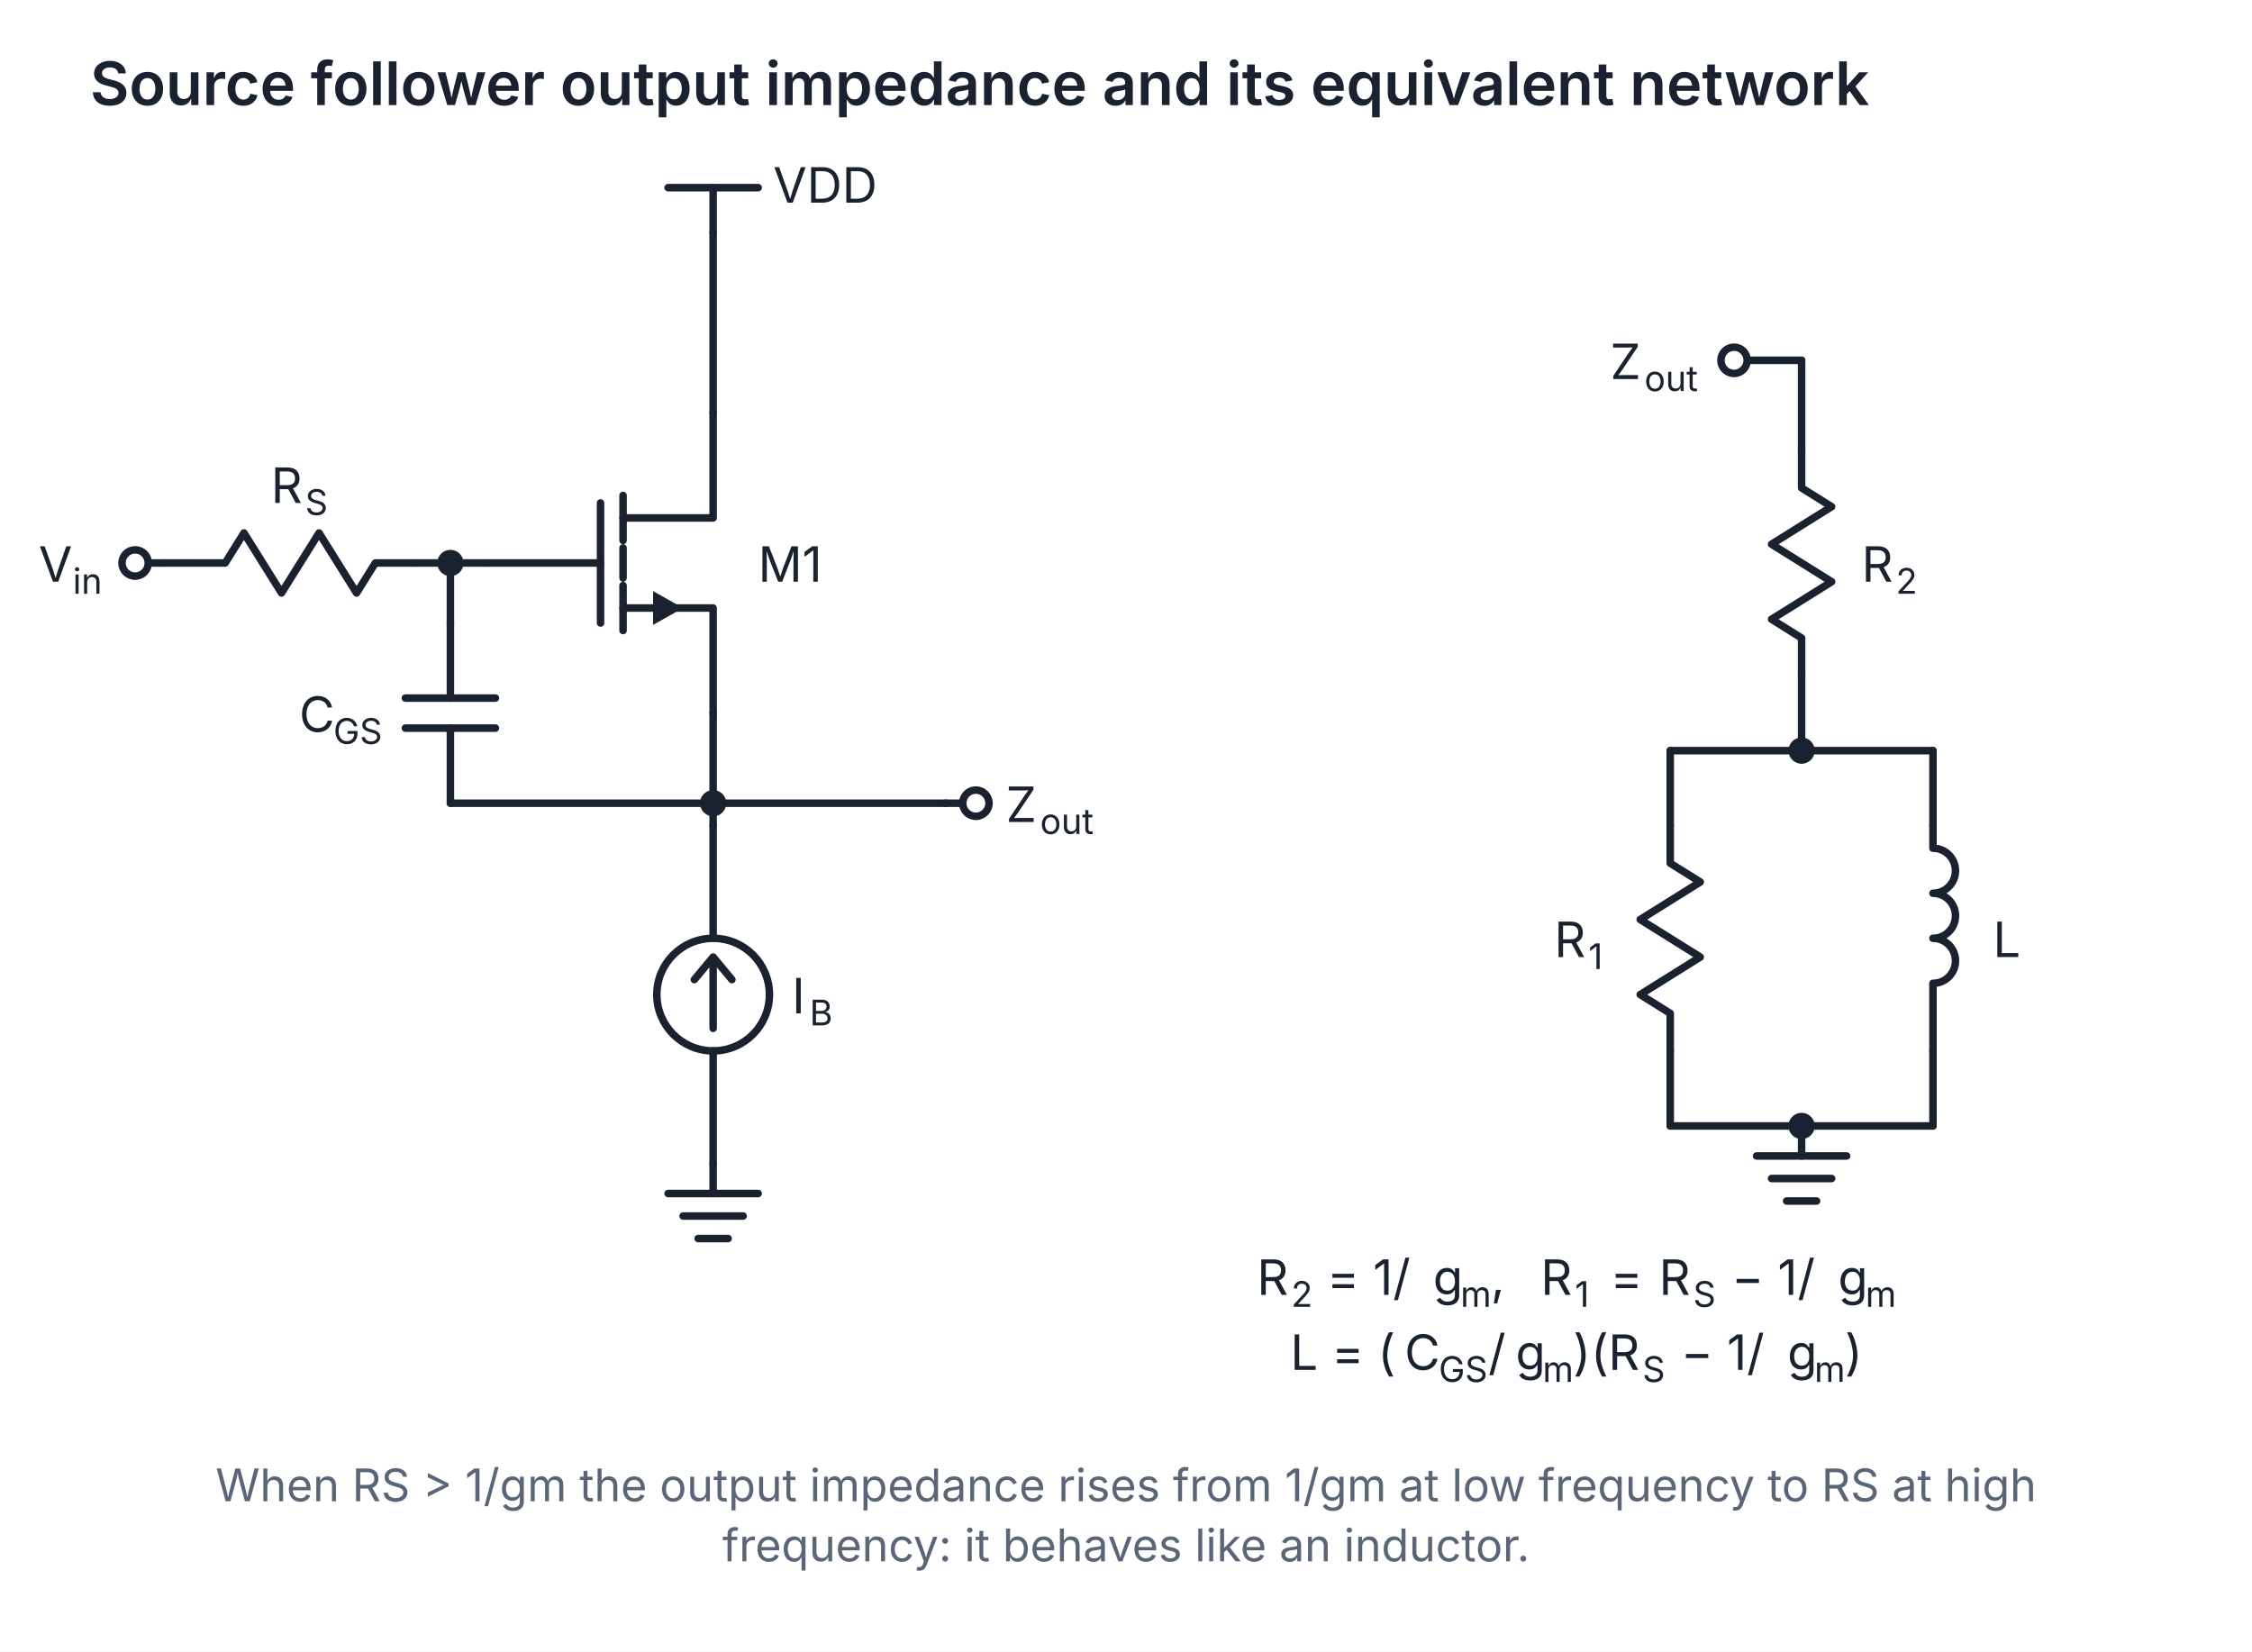
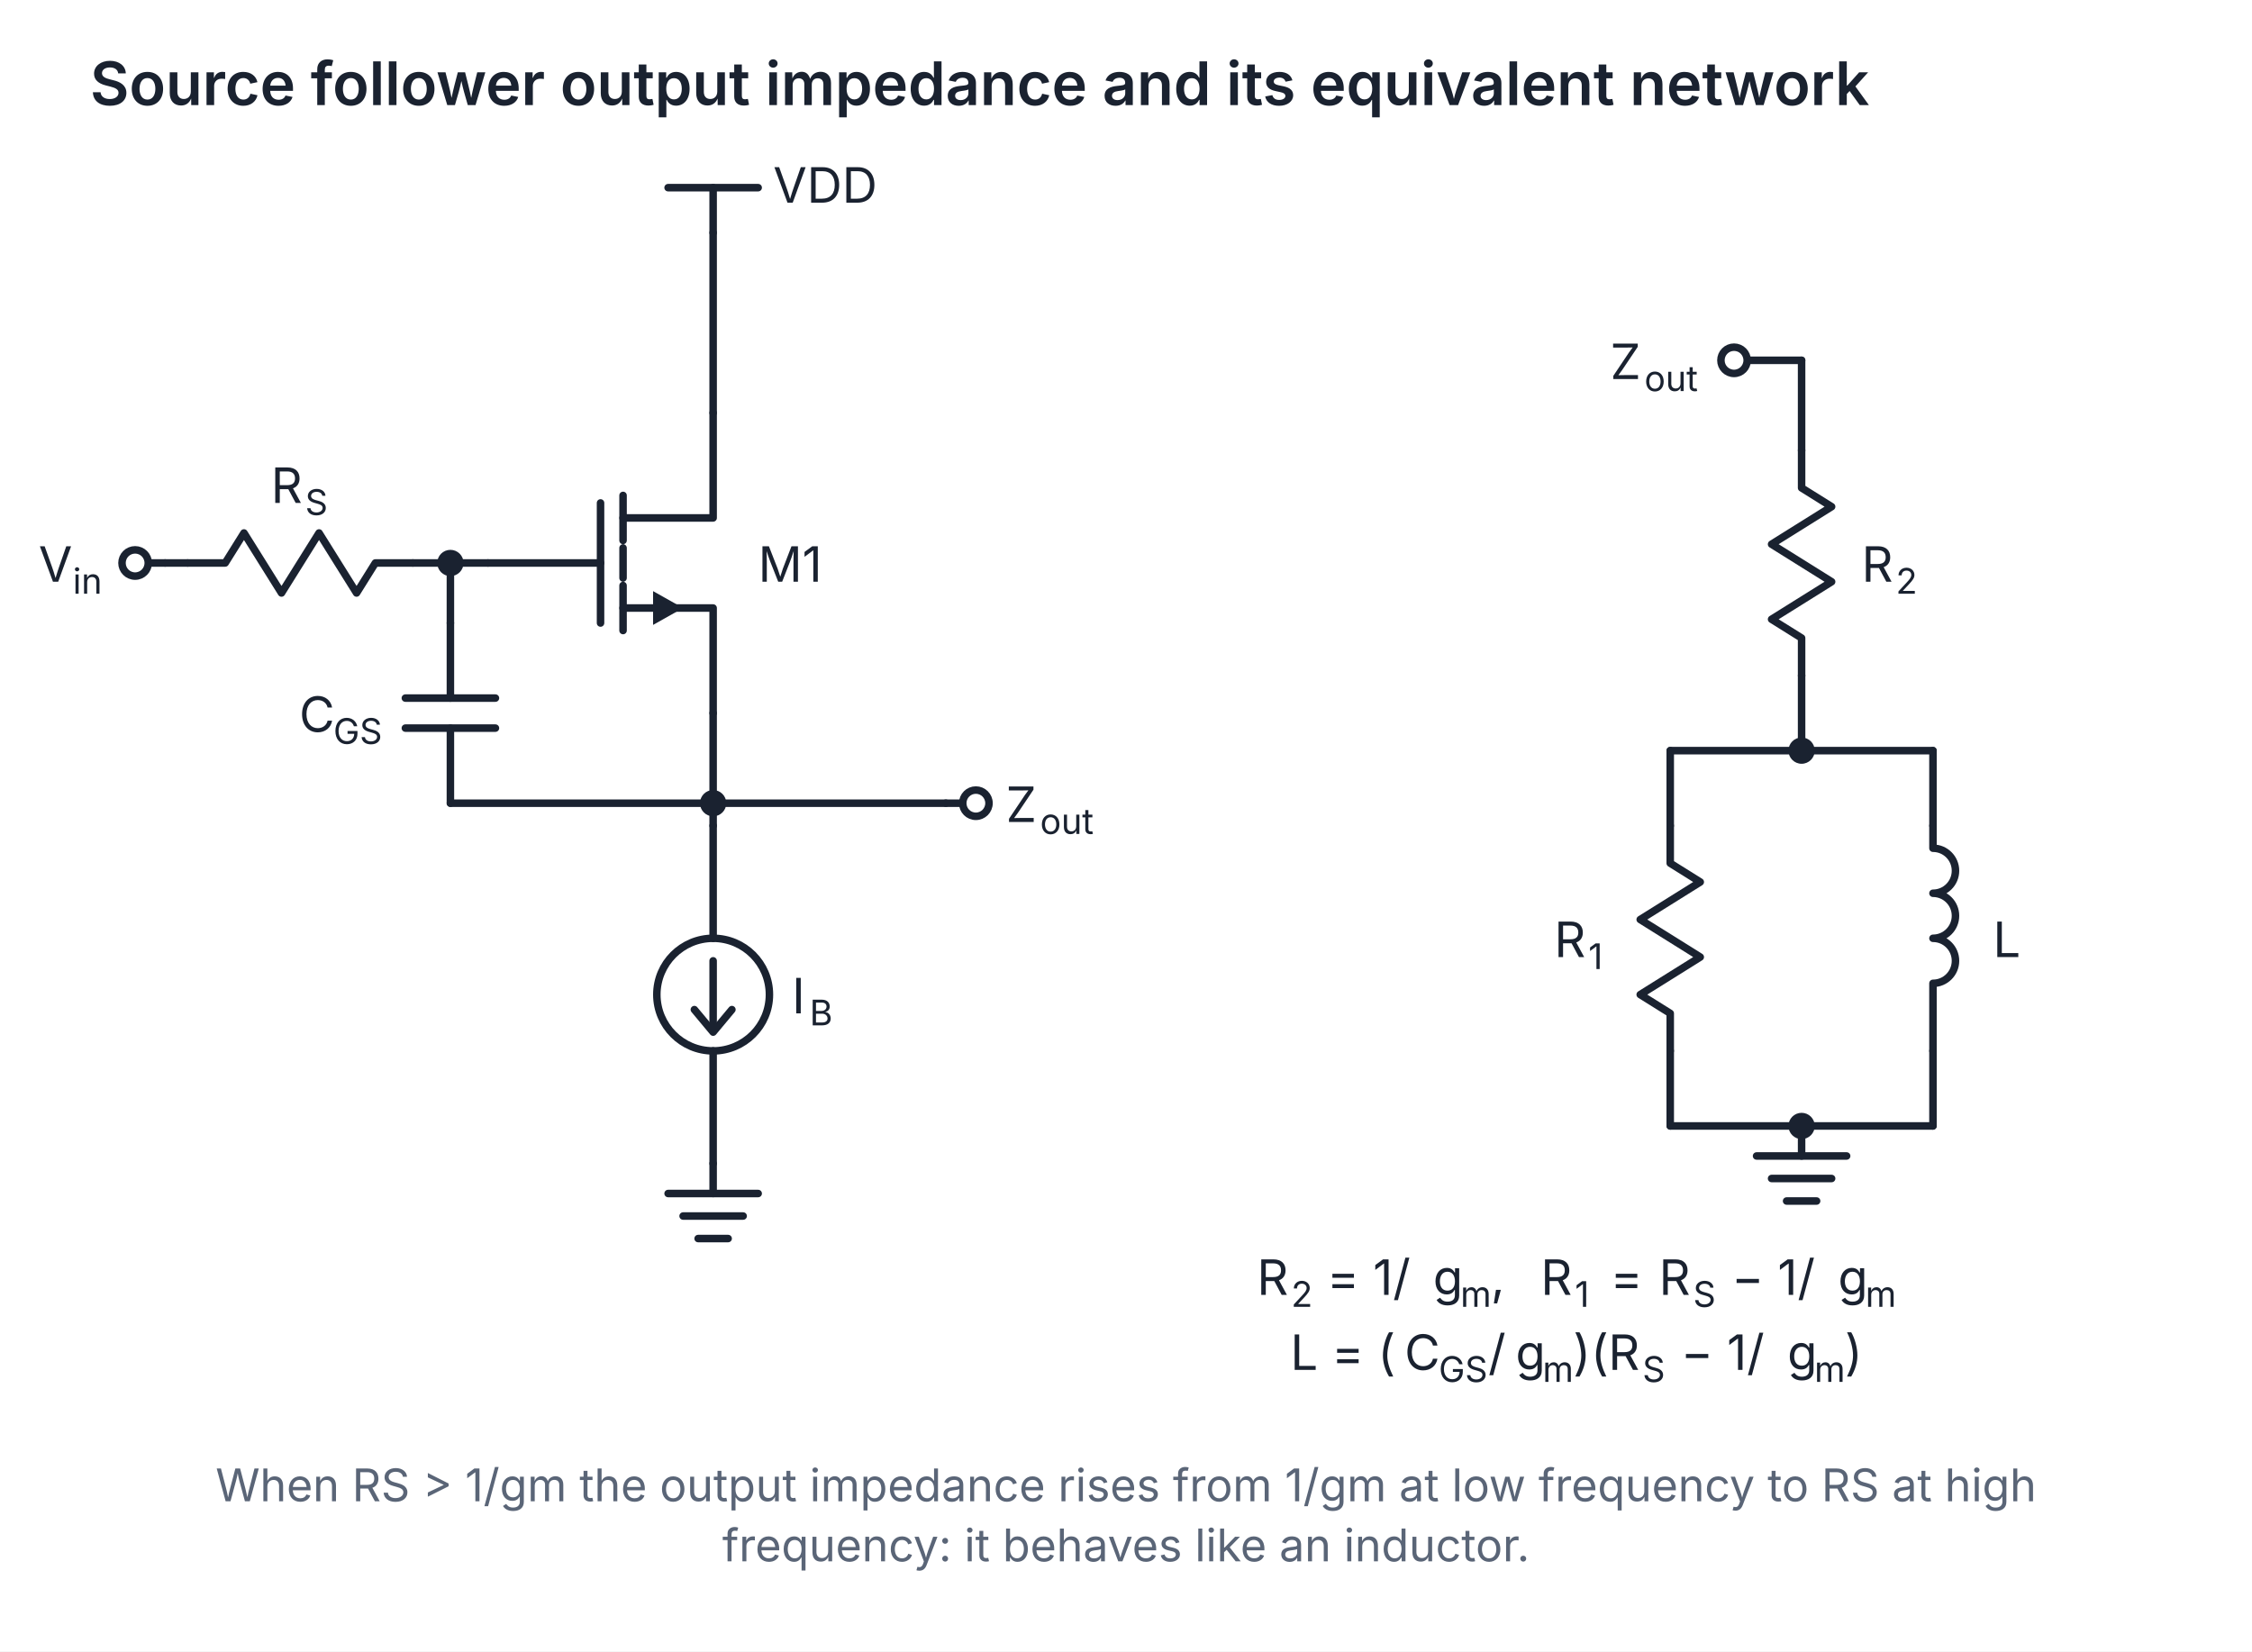
<svg xmlns="http://www.w3.org/2000/svg" viewBox="0 0 600 440" width="600" height="440" font-family="Inter, Segoe UI, system-ui, sans-serif">
  <rect width="600" height="440" fill="#ffffff" />
  <text x="24" y="28" font-size="16" text-anchor="start" fill="#1a2230" font-weight="600">Source follower output impedance and its equivalent network</text>
  <path d="M190 50 V62" fill="none" stroke="#1a2230" stroke-width="2" stroke-linejoin="round" stroke-linecap="round" />
  <path d="M178 50 H202" fill="none" stroke="#1a2230" stroke-width="2" stroke-linejoin="round" stroke-linecap="round" data-sym="1" />
  <text x="206" y="54" font-size="13" text-anchor="start" fill="#1a2230">VDD</text>
  <path d="M190 62 V110" fill="none" stroke="#1a2230" stroke-width="2" stroke-linejoin="round" stroke-linecap="round" />
  <path d="M130 150 H160" fill="none" stroke="#1a2230" stroke-width="2" stroke-linejoin="round" stroke-linecap="round" />
  <path d="M160 134 V166" fill="none" stroke="#1a2230" stroke-width="2" stroke-linejoin="round" stroke-linecap="round" data-sym="1" />
  <path d="M166 132 V144 M166 146 V154 M166 156 V168" fill="none" stroke="#1a2230" stroke-width="2" stroke-linejoin="round" stroke-linecap="round" data-sym="1" />
  <path d="M166 138 H190 V110" fill="none" stroke="#1a2230" stroke-width="2" stroke-linejoin="round" stroke-linecap="round" />
  <path d="M166 162 H190 V190" fill="none" stroke="#1a2230" stroke-width="2" stroke-linejoin="round" stroke-linecap="round" />
  <path d="M182 162 L174 157.5 V166.5 z" fill="#1a2230" />
  <text x="202" y="155" font-size="13" text-anchor="start" fill="#1a2230">M1</text>
  <path d="M39.5 150 H44" fill="none" stroke="#1a2230" stroke-width="2" stroke-linejoin="round" stroke-linecap="round" />
  <circle cx="36" cy="150" r="3.5" fill="#ffffff" stroke="#1a2230" stroke-width="2" />
  <text x="10.3" y="155" font-size="13" text-anchor="start" fill="#1a2230" xml:space="preserve">V</text>
  <text x="19.4" y="158.2" font-size="9.4" text-anchor="start" fill="#1a2230" xml:space="preserve">in</text>
  <path d="M44 150 H50" fill="none" stroke="#1a2230" stroke-width="2" stroke-linejoin="round" stroke-linecap="round" />
  <path d="M50.0 150 H60.0 l5 -8 l10 16 l10 -16 l10 16 l5 -8 H110.0" fill="none" stroke="#1a2230" stroke-width="2" stroke-linejoin="round" stroke-linecap="round" />
  <text x="72.2" y="134" font-size="13" text-anchor="start" fill="#1a2230" xml:space="preserve">R</text>
  <text x="81.3" y="137.2" font-size="9.4" text-anchor="start" fill="#1a2230" xml:space="preserve">S</text>
  <path d="M110 150 H130" fill="none" stroke="#1a2230" stroke-width="2" stroke-linejoin="round" stroke-linecap="round" />
  <circle cx="120" cy="150" r="3.5" fill="#1a2230" />
  <path d="M120 150 V166" fill="none" stroke="#1a2230" stroke-width="2" stroke-linejoin="round" stroke-linecap="round" />
  <path d="M120 166 V186 M120 194 V214" fill="none" stroke="#1a2230" stroke-width="2" stroke-linejoin="round" stroke-linecap="round" />
  <path d="M108 186 H132 M108 194 H132" fill="none" stroke="#1a2230" stroke-width="2" stroke-linejoin="round" stroke-linecap="round" data-sym="1" />
  <text x="79.7" y="195" font-size="13" text-anchor="start" fill="#1a2230" xml:space="preserve">C</text>
  <text x="88.8" y="198.2" font-size="9.4" text-anchor="start" fill="#1a2230" xml:space="preserve">GS</text>
  <path d="M120 214 H190" fill="none" stroke="#1a2230" stroke-width="2" stroke-linejoin="round" stroke-linecap="round" />
  <path d="M190 190 V220" fill="none" stroke="#1a2230" stroke-width="2" stroke-linejoin="round" stroke-linecap="round" />
  <circle cx="190" cy="214" r="3.5" fill="#1a2230" />
  <path d="M190 214 H252" fill="none" stroke="#1a2230" stroke-width="2" stroke-linejoin="round" stroke-linecap="round" />
  <path d="M252 214 H256.5" fill="none" stroke="#1a2230" stroke-width="2" stroke-linejoin="round" stroke-linecap="round" />
  <circle cx="260" cy="214" r="3.5" fill="#ffffff" stroke="#1a2230" stroke-width="2" />
  <text x="268.0" y="219" font-size="13" text-anchor="start" fill="#1a2230" xml:space="preserve">Z</text>
  <text x="277.1" y="222.2" font-size="9.4" text-anchor="start" fill="#1a2230" xml:space="preserve">out</text>
  <circle cx="190" cy="265" r="15" fill="#ffffff" stroke="#1a2230" stroke-width="2" />
-   <path d="M190 274 V256" fill="none" stroke="#1a2230" stroke-width="2" stroke-linejoin="round" stroke-linecap="round" data-sym="1" />
-   <path d="M185 261 L190 255 L195 261" fill="none" stroke="#1a2230" stroke-width="2" stroke-linejoin="round" stroke-linecap="round" data-sym="1" />
+   <path d="M190 256 V274" fill="none" stroke="#1a2230" stroke-width="2" stroke-linejoin="round" stroke-linecap="round" data-sym="1" />
+   <path d="M185 269 L190 275 L195 269" fill="none" stroke="#1a2230" stroke-width="2" stroke-linejoin="round" stroke-linecap="round" data-sym="1" />
  <path d="M190 220 V250" fill="none" stroke="#1a2230" stroke-width="2" stroke-linejoin="round" stroke-linecap="round" />
  <path d="M190 280 V310" fill="none" stroke="#1a2230" stroke-width="2" stroke-linejoin="round" stroke-linecap="round" />
  <text x="211.0" y="270" font-size="13" text-anchor="start" fill="#1a2230" xml:space="preserve">I</text>
  <text x="215.7" y="273.2" font-size="9.4" text-anchor="start" fill="#1a2230" xml:space="preserve">B</text>
  <path d="M190 310 V318" fill="none" stroke="#1a2230" stroke-width="2" stroke-linejoin="round" stroke-linecap="round" />
  <path d="M178 318 H202 M182 324 H198 M186 330 H194" fill="none" stroke="#1a2230" stroke-width="2" stroke-linejoin="round" stroke-linecap="round" data-sym="1" />
  <path d="M466 96 H480" fill="none" stroke="#1a2230" stroke-width="2" stroke-linejoin="round" stroke-linecap="round" />
  <circle cx="462" cy="96" r="3.5" fill="#ffffff" stroke="#1a2230" stroke-width="2" />
  <text x="429.0" y="101" font-size="13" text-anchor="start" fill="#1a2230" xml:space="preserve">Z</text>
  <text x="438.1" y="104.2" font-size="9.4" text-anchor="start" fill="#1a2230" xml:space="preserve">out</text>
  <path d="M480 96 V120" fill="none" stroke="#1a2230" stroke-width="2" stroke-linejoin="round" stroke-linecap="round" />
  <path d="M480 120.0 V130.0 l8 5 l-16 10 l16 10 l-16 10 l8 5 V180.0" fill="none" stroke="#1a2230" stroke-width="2" stroke-linejoin="round" stroke-linecap="round" />
  <text x="496.0" y="155" font-size="13" text-anchor="start" fill="#1a2230" xml:space="preserve">R</text>
  <text x="505.1" y="158.2" font-size="9.4" text-anchor="start" fill="#1a2230" xml:space="preserve">2</text>
  <path d="M480 180 V200" fill="none" stroke="#1a2230" stroke-width="2" stroke-linejoin="round" stroke-linecap="round" />
  <circle cx="480" cy="200" r="3.5" fill="#1a2230" />
  <path d="M445 200 H515" fill="none" stroke="#1a2230" stroke-width="2" stroke-linejoin="round" stroke-linecap="round" />
  <path d="M445 200 V220" fill="none" stroke="#1a2230" stroke-width="2" stroke-linejoin="round" stroke-linecap="round" />
  <path d="M445 220.0 V230.0 l8 5 l-16 10 l16 10 l-16 10 l8 5 V280.0" fill="none" stroke="#1a2230" stroke-width="2" stroke-linejoin="round" stroke-linecap="round" />
  <text x="414.1" y="255" font-size="13" text-anchor="start" fill="#1a2230" xml:space="preserve">R</text>
  <text x="423.2" y="258.2" font-size="9.4" text-anchor="start" fill="#1a2230" xml:space="preserve">1</text>
  <path d="M445 280 V300" fill="none" stroke="#1a2230" stroke-width="2" stroke-linejoin="round" stroke-linecap="round" />
  <path d="M515 200 V220" fill="none" stroke="#1a2230" stroke-width="2" stroke-linejoin="round" stroke-linecap="round" />
  <path d="M515 220 V226 a6 6 0 0 1 0 12 a6 6 0 0 1 0 12 a6 6 0 0 1 0 12 V280" fill="none" stroke="#1a2230" stroke-width="2" stroke-linejoin="round" stroke-linecap="round" />
  <text x="531" y="255" font-size="13" text-anchor="start" fill="#1a2230">L</text>
  <path d="M515 280 V300" fill="none" stroke="#1a2230" stroke-width="2" stroke-linejoin="round" stroke-linecap="round" />
  <path d="M445 300 H515" fill="none" stroke="#1a2230" stroke-width="2" stroke-linejoin="round" stroke-linecap="round" />
  <circle cx="480" cy="300" r="3.5" fill="#1a2230" />
  <path d="M480 300 V308" fill="none" stroke="#1a2230" stroke-width="2" stroke-linejoin="round" stroke-linecap="round" />
  <path d="M468 308 H492 M472 314 H488 M476 320 H484" fill="none" stroke="#1a2230" stroke-width="2" stroke-linejoin="round" stroke-linecap="round" data-sym="1" />
  <text x="334.9" y="345" font-size="13" text-anchor="start" fill="#1a2230" xml:space="preserve">R</text>
  <text x="344.0" y="348.2" font-size="9.4" text-anchor="start" fill="#1a2230" xml:space="preserve">2</text>
  <text x="349.9" y="345" font-size="13" text-anchor="start" fill="#1a2230" xml:space="preserve"> = 1/</text>
  <text x="381.8" y="345" font-size="13" text-anchor="start" fill="#1a2230" xml:space="preserve">g</text>
  <text x="389.1" y="348.2" font-size="9.4" text-anchor="start" fill="#1a2230" xml:space="preserve">m</text>
  <text x="397.2" y="345" font-size="13" text-anchor="start" fill="#1a2230" xml:space="preserve">,  </text>
  <text x="410.5" y="345" font-size="13" text-anchor="start" fill="#1a2230" xml:space="preserve">R</text>
  <text x="419.6" y="348.2" font-size="9.4" text-anchor="start" fill="#1a2230" xml:space="preserve">1</text>
  <text x="425.4" y="345" font-size="13" text-anchor="start" fill="#1a2230" xml:space="preserve"> = </text>
  <text x="442.0" y="345" font-size="13" text-anchor="start" fill="#1a2230" xml:space="preserve">R</text>
  <text x="451.1" y="348.2" font-size="9.4" text-anchor="start" fill="#1a2230" xml:space="preserve">S</text>
  <text x="457.7" y="345" font-size="13" text-anchor="start" fill="#1a2230" xml:space="preserve"> − 1/</text>
  <text x="489.7" y="345" font-size="13" text-anchor="start" fill="#1a2230" xml:space="preserve">g</text>
  <text x="497.0" y="348.2" font-size="9.4" text-anchor="start" fill="#1a2230" xml:space="preserve">m</text>
  <text x="343.8" y="365" font-size="13" text-anchor="start" fill="#1a2230" xml:space="preserve">L = (</text>
  <text x="374.2" y="365" font-size="13" text-anchor="start" fill="#1a2230" xml:space="preserve">C</text>
  <text x="383.3" y="368.2" font-size="9.4" text-anchor="start" fill="#1a2230" xml:space="preserve">GS</text>
  <text x="396.5" y="365" font-size="13" text-anchor="start" fill="#1a2230" xml:space="preserve">/</text>
  <text x="403.8" y="365" font-size="13" text-anchor="start" fill="#1a2230" xml:space="preserve">g</text>
  <text x="411.0" y="368.2" font-size="9.4" text-anchor="start" fill="#1a2230" xml:space="preserve">m</text>
  <text x="419.1" y="365" font-size="13" text-anchor="start" fill="#1a2230" xml:space="preserve">)(</text>
  <text x="428.5" y="365" font-size="13" text-anchor="start" fill="#1a2230" xml:space="preserve">R</text>
  <text x="437.6" y="368.2" font-size="9.4" text-anchor="start" fill="#1a2230" xml:space="preserve">S</text>
  <text x="444.2" y="365" font-size="13" text-anchor="start" fill="#1a2230" xml:space="preserve"> − 1/</text>
  <text x="476.2" y="365" font-size="13" text-anchor="start" fill="#1a2230" xml:space="preserve">g</text>
  <text x="483.4" y="368.2" font-size="9.4" text-anchor="start" fill="#1a2230" xml:space="preserve">m</text>
  <text x="491.5" y="365" font-size="13" text-anchor="start" fill="#1a2230" xml:space="preserve">)</text>
  <text x="300.0" y="400" font-size="12" text-anchor="middle" fill="#5a6577">When RS &gt; 1/gm the output impedance rises from 1/gm at low frequency to RS at high</text>
  <text x="300.0" y="416" font-size="12" text-anchor="middle" fill="#5a6577">frequency: it behaves like an inductor.</text>
</svg>
